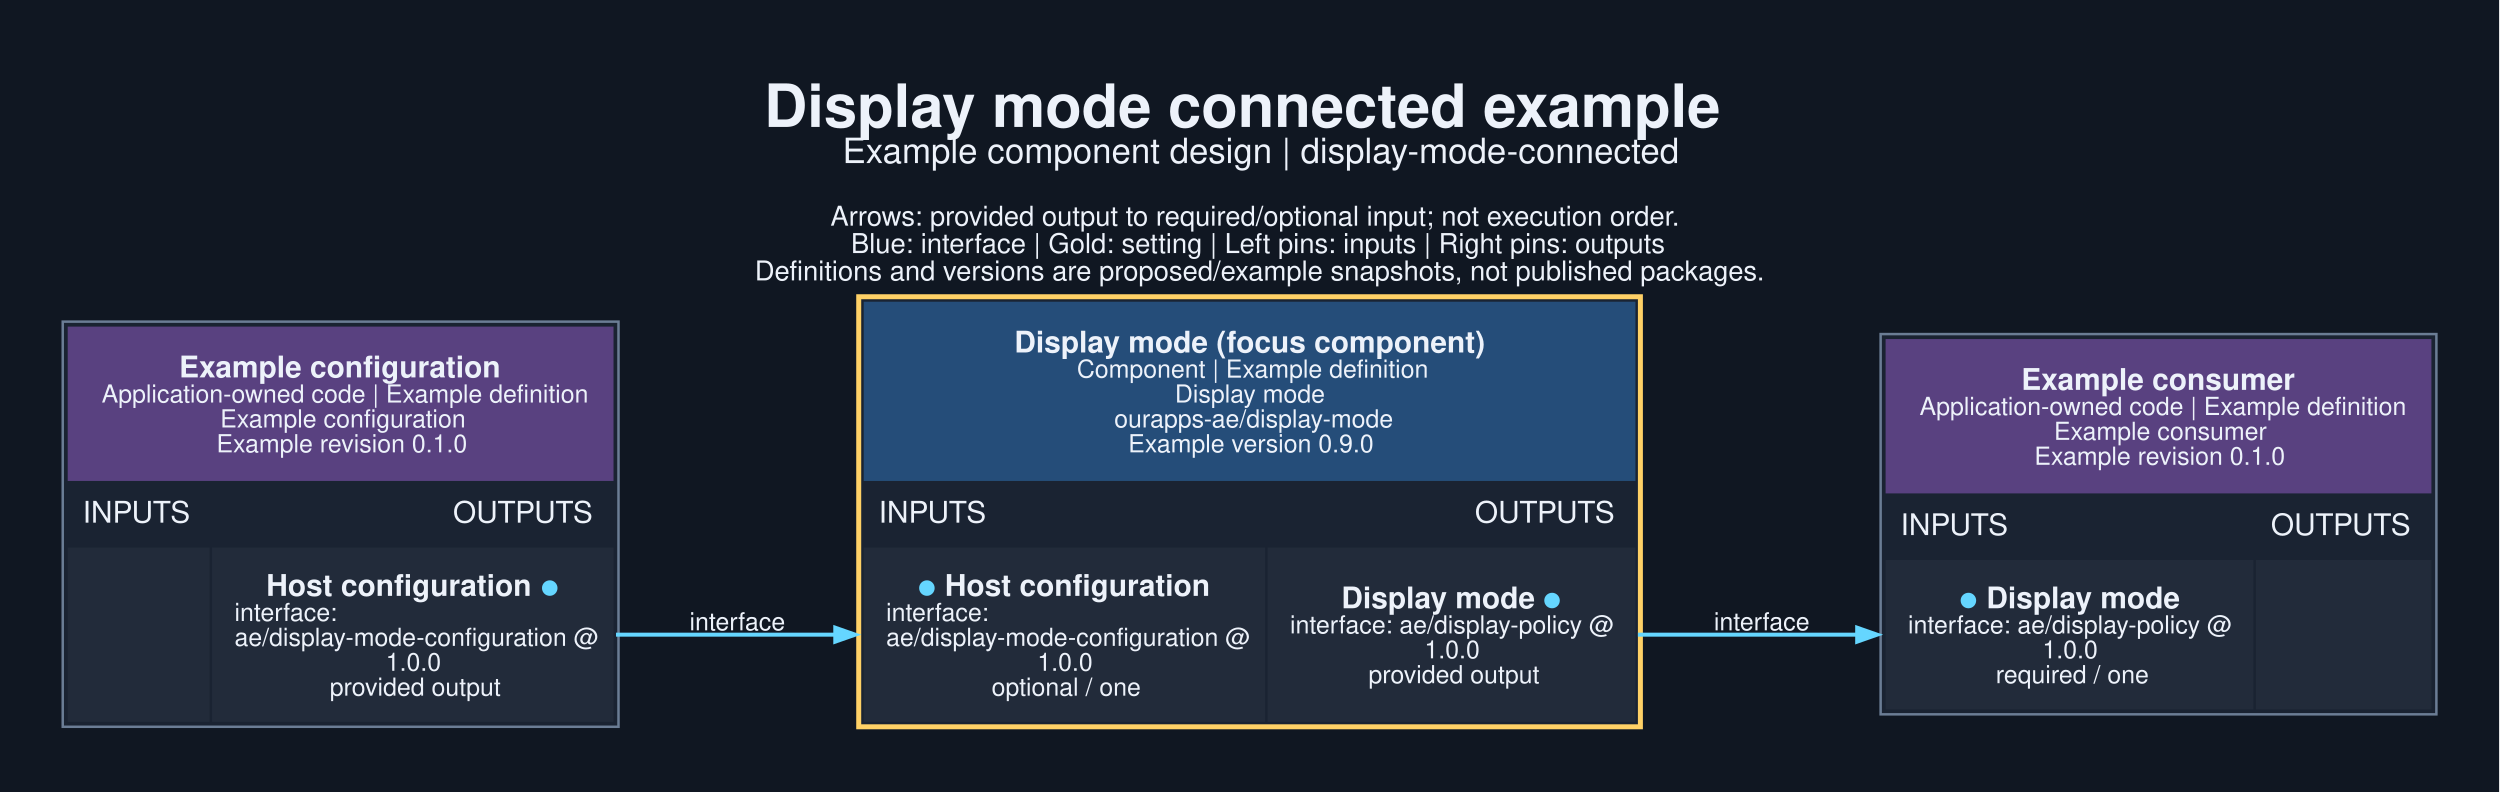
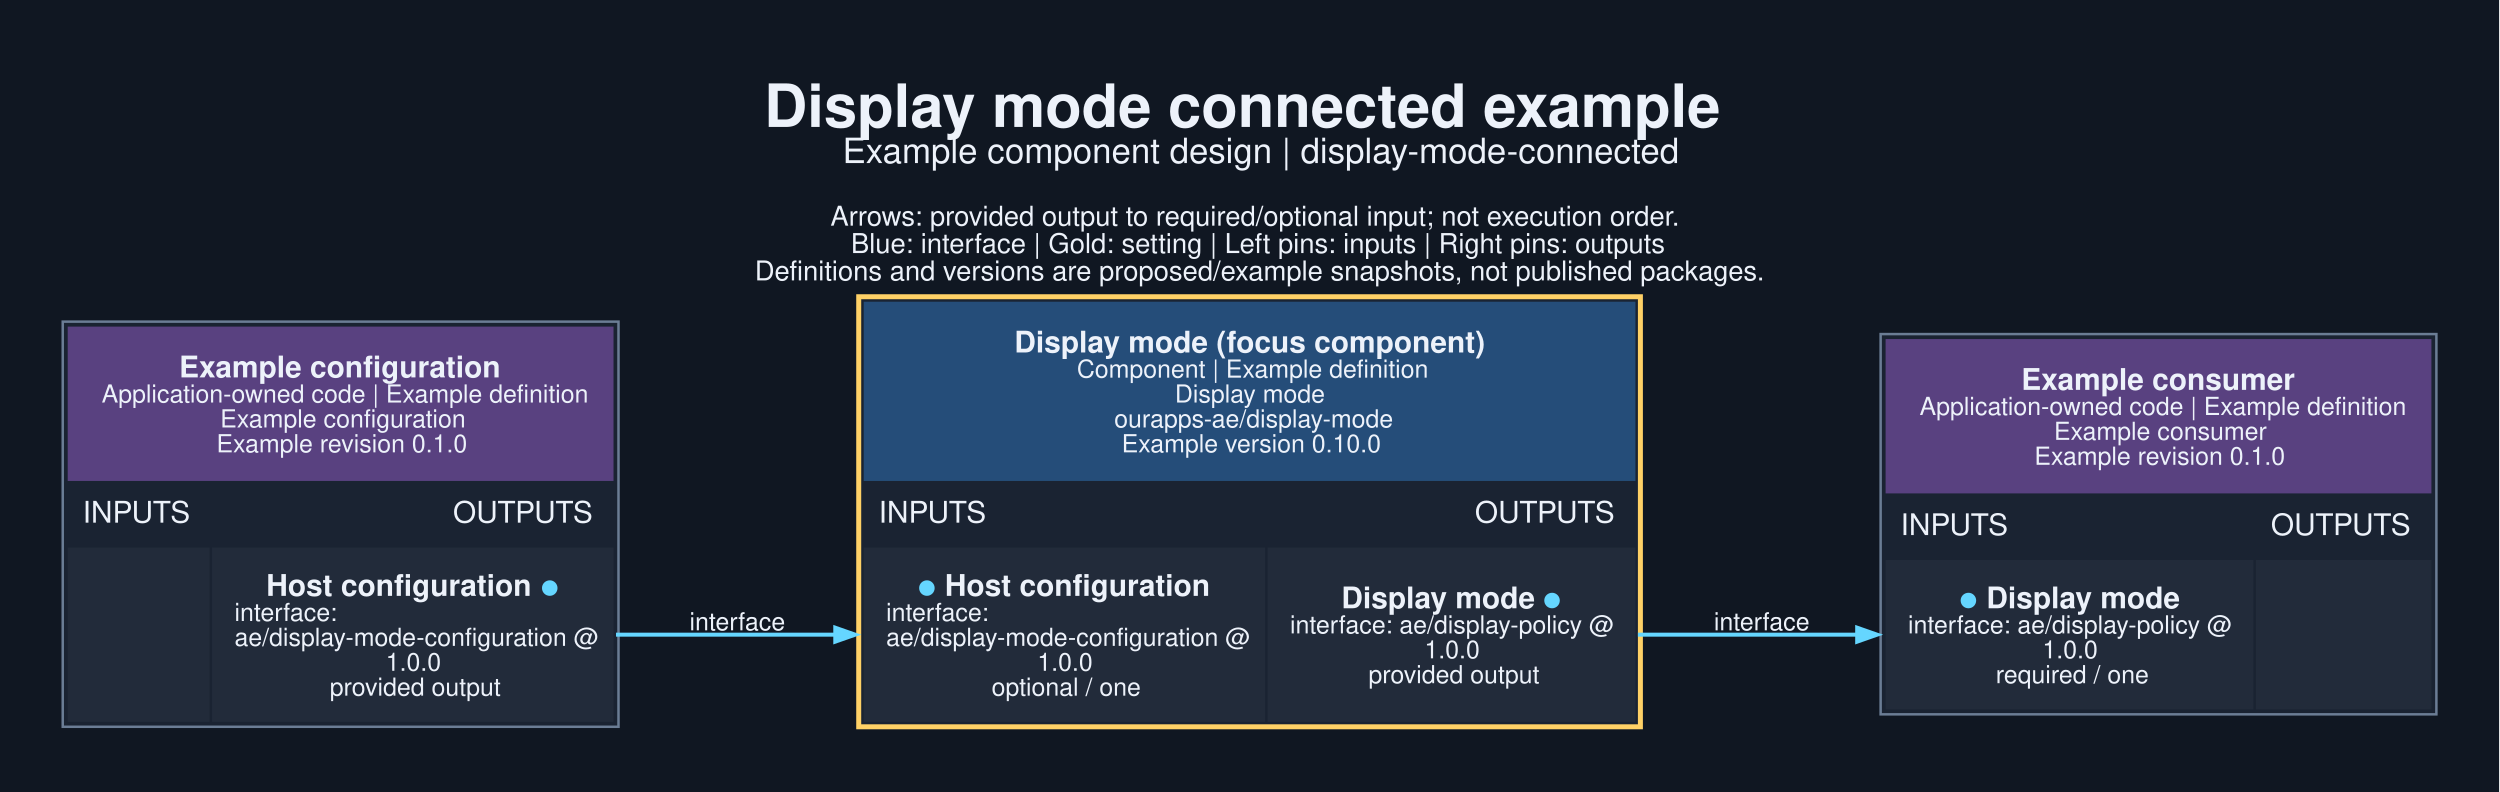
<svg xmlns="http://www.w3.org/2000/svg" width="1339pt" height="424pt" viewBox="0.00 0.00 1339.00 424.00">
  <g id="graph0" class="graph" transform="scale(1.33333 1.33333) rotate(0) translate(25.2 292.95)">
    <polygon fill="#101722" stroke="none" points="-25.2,25.2 -25.2,-292.95 978.7,-292.95 978.7,25.2 -25.2,25.2" />
    <text xml:space="preserve" text-anchor="start" x="281.75" y="-241.95" font-family="Helvetica,sans-Serif" font-weight="bold" font-size="24.00" fill="#edf2fa">Display mode connected example</text>
    <text xml:space="preserve" text-anchor="start" x="313.25" y="-227.45" font-family="Helvetica,sans-Serif" font-size="14.00" fill="#edf2fa">Example component design | display-mode-connected</text>
    <text xml:space="preserve" text-anchor="start" x="308.38" y="-202.3" font-family="Helvetica,sans-Serif" font-size="11.00" fill="#edf2fa">Arrows: provided output to required/optional input; not execution order.</text>
    <text xml:space="preserve" text-anchor="start" x="316.62" y="-191.3" font-family="Helvetica,sans-Serif" font-size="11.00" fill="#edf2fa">Blue: interface | Gold: setting | Left pins: inputs | Right pins: outputs</text>
    <text xml:space="preserve" text-anchor="start" x="278" y="-180.3" font-family="Helvetica,sans-Serif" font-size="11.00" fill="#edf2fa">Definitions and versions are proposed/example snapshots, not published packages.</text>
    <g id="node1" class="node">
      <polygon fill="#1a2332" stroke="none" points="318.75,0 318.75,-174.75 634.75,-174.75 634.75,0 318.75,0" />
      <polygon fill="#254d79" stroke="none" points="321.75,-99.75 321.75,-171.75 631.75,-171.75 631.75,-99.75 321.75,-99.75" />
      <text xml:space="preserve" text-anchor="start" x="382.25" y="-151.35" font-family="Helvetica,sans-Serif" font-weight="bold" font-size="12.00" fill="#edf2fa">Display mode (focus component)</text>
      <text xml:space="preserve" text-anchor="start" x="407.38" y="-141.25" font-family="Helvetica,sans-Serif" font-size="10.00" fill="#edf2fa">Component | Example definition</text>
      <text xml:space="preserve" text-anchor="start" x="446.75" y="-131.25" font-family="Helvetica,sans-Serif" font-size="10.00" fill="#edf2fa">Display mode</text>
      <text xml:space="preserve" text-anchor="start" x="422.38" y="-121.25" font-family="Helvetica,sans-Serif" font-size="10.00" fill="#edf2fa">ourapps-ae/display-mode</text>
-       <text xml:space="preserve" text-anchor="start" x="428" y="-111.25" font-family="Helvetica,sans-Serif" font-size="10.00" fill="#edf2fa">Example version 0.9.0</text>
+       <text xml:space="preserve" text-anchor="start" x="425.38" y="-111.25" font-family="Helvetica,sans-Serif" font-size="10.00" fill="#edf2fa">Example version 0.10.0</text>
      <text xml:space="preserve" text-anchor="start" x="327.75" y="-83" font-family="Helvetica,sans-Serif" font-size="12.00" fill="#edf2fa">INPUTS</text>
      <text xml:space="preserve" text-anchor="start" x="567.25" y="-83" font-family="Helvetica,sans-Serif" font-size="12.00" fill="#edf2fa">OUTPUTS</text>
      <polygon fill="#222b3a" stroke="none" points="321.75,-3 321.75,-73 483,-73 483,-3 321.75,-3" />
      <text xml:space="preserve" text-anchor="start" x="343.5" y="-53.6" font-family="Helvetica,sans-Serif" font-weight="bold" font-size="12.00" fill="#65d6ff">●</text>
      <text xml:space="preserve" text-anchor="start" x="351" y="-53.6" font-family="Helvetica,sans-Serif" font-weight="bold" font-size="12.00" fill="#edf2fa"> Host configuration</text>
      <text xml:space="preserve" text-anchor="start" x="330.75" y="-43.5" font-family="Helvetica,sans-Serif" font-size="10.00" fill="#edf2fa">interface:</text>
      <text xml:space="preserve" text-anchor="start" x="330.75" y="-33.5" font-family="Helvetica,sans-Serif" font-size="10.00" fill="#edf2fa">ae/display-mode-configuration @</text>
      <text xml:space="preserve" text-anchor="start" x="391.5" y="-23.5" font-family="Helvetica,sans-Serif" font-size="10.00" fill="#edf2fa">1.0.0</text>
      <text xml:space="preserve" text-anchor="start" x="373.12" y="-13.5" font-family="Helvetica,sans-Serif" font-size="10.00" fill="#edf2fa">optional / one</text>
      <polygon fill="#222b3a" stroke="none" points="484,-3 484,-73 631.75,-73 631.75,-3 484,-3" />
      <text xml:space="preserve" text-anchor="start" x="513.62" y="-48.6" font-family="Helvetica,sans-Serif" font-weight="bold" font-size="12.00" fill="#edf2fa">Display mode </text>
      <text xml:space="preserve" text-anchor="start" x="594.62" y="-48.6" font-family="Helvetica,sans-Serif" font-weight="bold" font-size="12.00" fill="#65d6ff">●</text>
      <text xml:space="preserve" text-anchor="start" x="493" y="-38.5" font-family="Helvetica,sans-Serif" font-size="10.00" fill="#edf2fa">interface: ae/display-policy @</text>
      <text xml:space="preserve" text-anchor="start" x="547" y="-28.5" font-family="Helvetica,sans-Serif" font-size="10.00" fill="#edf2fa">1.0.0</text>
      <text xml:space="preserve" text-anchor="start" x="524.5" y="-18.5" font-family="Helvetica,sans-Serif" font-size="10.00" fill="#edf2fa">provided output</text>
      <polygon fill="none" stroke="#ffd166" stroke-width="2" points="319.75,-1 319.75,-173.75 633.75,-173.75 633.75,-1 319.75,-1" />
    </g>
    <g id="node3" class="node">
      <polygon fill="#1a2332" stroke="none" points="730.25,-6 730.25,-158.75 953.5,-158.75 953.5,-6 730.25,-6" />
      <polygon fill="#594180" stroke="none" points="732.25,-94.75 732.25,-156.75 951.5,-156.75 951.5,-94.75 732.25,-94.75" />
      <text xml:space="preserve" text-anchor="start" x="786.75" y="-136.35" font-family="Helvetica,sans-Serif" font-weight="bold" font-size="12.00" fill="#edf2fa">Example consumer</text>
      <text xml:space="preserve" text-anchor="start" x="745.88" y="-126.25" font-family="Helvetica,sans-Serif" font-size="10.00" fill="#edf2fa">Application-owned code | Example definition</text>
      <text xml:space="preserve" text-anchor="start" x="799.88" y="-116.25" font-family="Helvetica,sans-Serif" font-size="10.00" fill="#edf2fa">Example consumer</text>
      <text xml:space="preserve" text-anchor="start" x="792" y="-106.25" font-family="Helvetica,sans-Serif" font-size="10.00" fill="#edf2fa">Example revision 0.1.0</text>
      <text xml:space="preserve" text-anchor="start" x="738.25" y="-78" font-family="Helvetica,sans-Serif" font-size="12.00" fill="#edf2fa">INPUTS</text>
      <text xml:space="preserve" text-anchor="start" x="887" y="-78" font-family="Helvetica,sans-Serif" font-size="12.00" fill="#edf2fa">OUTPUTS</text>
      <polygon fill="#222b3a" stroke="none" points="732.25,-8 732.25,-68 880,-68 880,-8 732.25,-8" />
      <text xml:space="preserve" text-anchor="start" x="761.88" y="-48.6" font-family="Helvetica,sans-Serif" font-weight="bold" font-size="12.00" fill="#65d6ff">●</text>
      <text xml:space="preserve" text-anchor="start" x="769.38" y="-48.6" font-family="Helvetica,sans-Serif" font-weight="bold" font-size="12.00" fill="#edf2fa"> Display mode</text>
      <text xml:space="preserve" text-anchor="start" x="741.25" y="-38.5" font-family="Helvetica,sans-Serif" font-size="10.00" fill="#edf2fa">interface: ae/display-policy @</text>
      <text xml:space="preserve" text-anchor="start" x="795.25" y="-28.5" font-family="Helvetica,sans-Serif" font-size="10.00" fill="#edf2fa">1.0.0</text>
      <text xml:space="preserve" text-anchor="start" x="776.5" y="-18.5" font-family="Helvetica,sans-Serif" font-size="10.00" fill="#edf2fa">required / one</text>
      <polygon fill="#222b3a" stroke="none" points="881,-8 881,-68 951.5,-68 951.5,-8 881,-8" />
      <polygon fill="none" stroke="#6b7d95" points="730.25,-6 730.25,-158.75 953.5,-158.75 953.5,-6 730.25,-6" />
    </g>
    <g id="edge2" class="edge">
      <path fill="none" stroke="#65d6ff" stroke-width="1.6" d="M632.75,-38C672.94,-38 685.46,-38 721.1,-38" />
      <polygon fill="#65d6ff" stroke="#65d6ff" stroke-width="1.6" points="720.83,-40.8 728.83,-38 720.83,-35.2 720.83,-40.8" />
      <text xml:space="preserve" text-anchor="middle" x="682.5" y="-39.75" font-family="Helvetica,sans-Serif" font-size="10.00" fill="#edf2fa">interface</text>
    </g>
    <g id="node2" class="node">
      <polygon fill="#1a2332" stroke="none" points="0,-1 0,-163.75 223.25,-163.75 223.25,-1 0,-1" />
      <polygon fill="#594180" stroke="none" points="2,-99.75 2,-161.75 221.25,-161.75 221.25,-99.75 2,-99.75" />
      <text xml:space="preserve" text-anchor="start" x="46.75" y="-141.35" font-family="Helvetica,sans-Serif" font-weight="bold" font-size="12.00" fill="#edf2fa">Example configuration</text>
      <text xml:space="preserve" text-anchor="start" x="15.62" y="-131.25" font-family="Helvetica,sans-Serif" font-size="10.00" fill="#edf2fa">Application-owned code | Example definition</text>
      <text xml:space="preserve" text-anchor="start" x="63.25" y="-121.25" font-family="Helvetica,sans-Serif" font-size="10.00" fill="#edf2fa">Example configuration</text>
      <text xml:space="preserve" text-anchor="start" x="61.75" y="-111.25" font-family="Helvetica,sans-Serif" font-size="10.00" fill="#edf2fa">Example revision 0.1.0</text>
      <text xml:space="preserve" text-anchor="start" x="8" y="-83" font-family="Helvetica,sans-Serif" font-size="12.00" fill="#edf2fa">INPUTS</text>
      <text xml:space="preserve" text-anchor="start" x="156.75" y="-83" font-family="Helvetica,sans-Serif" font-size="12.00" fill="#edf2fa">OUTPUTS</text>
      <polygon fill="#222b3a" stroke="none" points="2,-3 2,-73 59,-73 59,-3 2,-3" />
      <polygon fill="#222b3a" stroke="none" points="60,-3 60,-73 221.25,-73 221.25,-3 60,-3" />
      <text xml:space="preserve" text-anchor="start" x="81.75" y="-53.6" font-family="Helvetica,sans-Serif" font-weight="bold" font-size="12.00" fill="#edf2fa">Host configuration </text>
      <text xml:space="preserve" text-anchor="start" x="192" y="-53.6" font-family="Helvetica,sans-Serif" font-weight="bold" font-size="12.00" fill="#65d6ff">●</text>
      <text xml:space="preserve" text-anchor="start" x="69" y="-43.5" font-family="Helvetica,sans-Serif" font-size="10.00" fill="#edf2fa">interface:</text>
      <text xml:space="preserve" text-anchor="start" x="69" y="-33.5" font-family="Helvetica,sans-Serif" font-size="10.00" fill="#edf2fa">ae/display-mode-configuration @</text>
      <text xml:space="preserve" text-anchor="start" x="129.75" y="-23.5" font-family="Helvetica,sans-Serif" font-size="10.00" fill="#edf2fa">1.0.0</text>
      <text xml:space="preserve" text-anchor="start" x="107.25" y="-13.5" font-family="Helvetica,sans-Serif" font-size="10.00" fill="#edf2fa">provided output</text>
      <polygon fill="none" stroke="#6b7d95" points="0,-1 0,-163.75 223.25,-163.75 223.25,-1 0,-1" />
    </g>
    <g id="edge1" class="edge">
      <path fill="none" stroke="#65d6ff" stroke-width="1.6" d="M222.25,-38C262.44,-38 274.96,-38 310.6,-38" />
      <polygon fill="#65d6ff" stroke="#65d6ff" stroke-width="1.6" points="310.33,-40.8 318.33,-38 310.33,-35.2 310.33,-40.8" />
      <text xml:space="preserve" text-anchor="middle" x="271" y="-39.75" font-family="Helvetica,sans-Serif" font-size="10.00" fill="#edf2fa">interface</text>
    </g>
  </g>
</svg>
